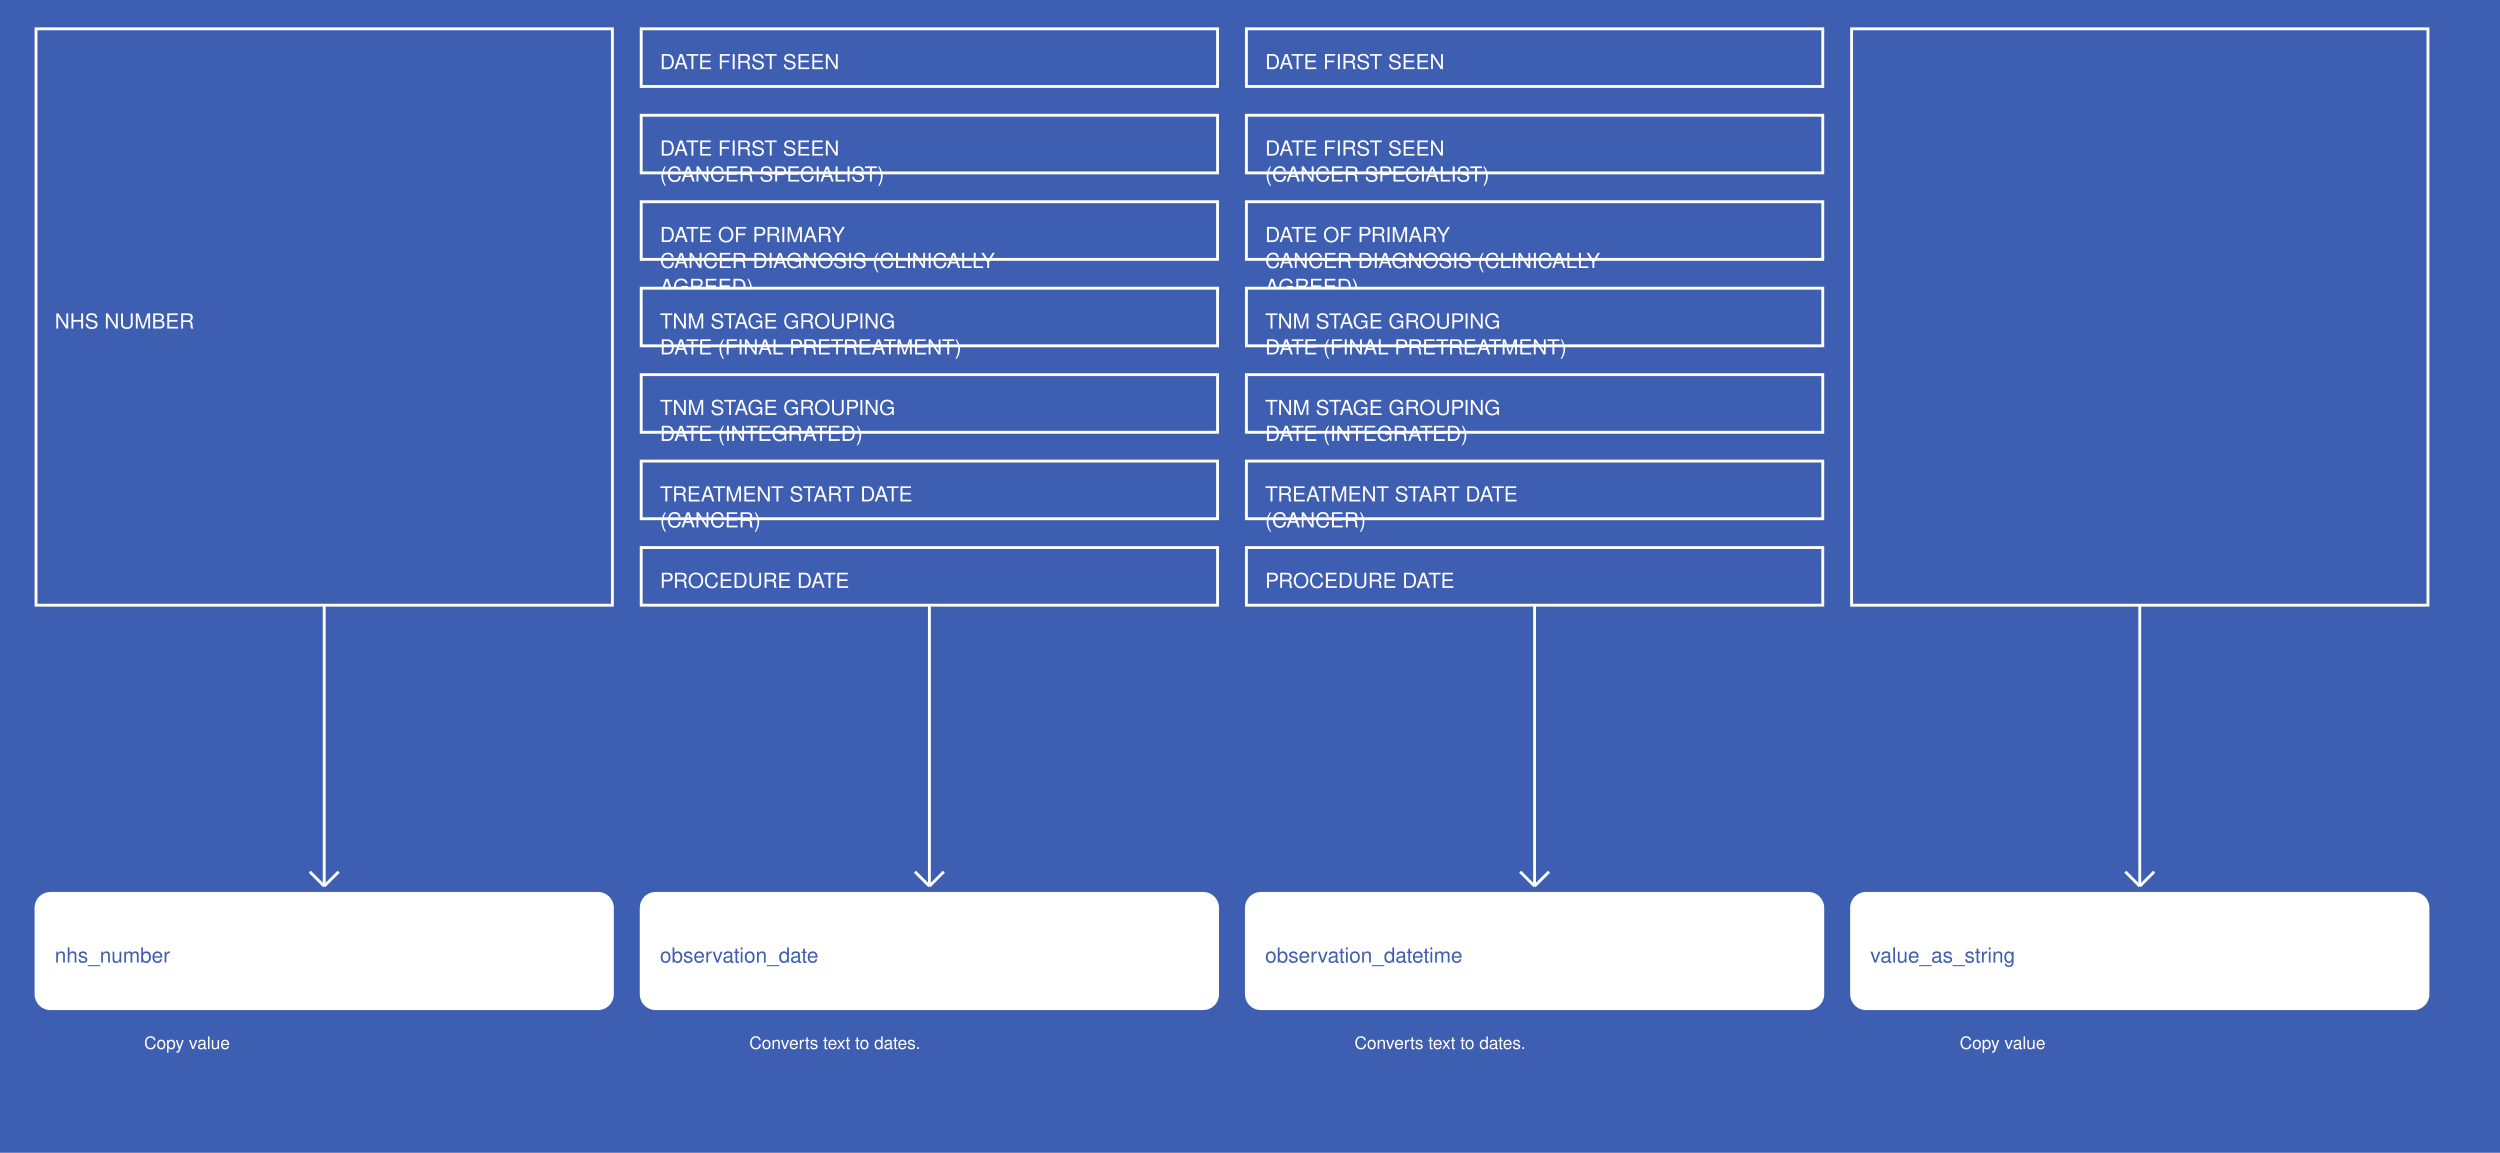
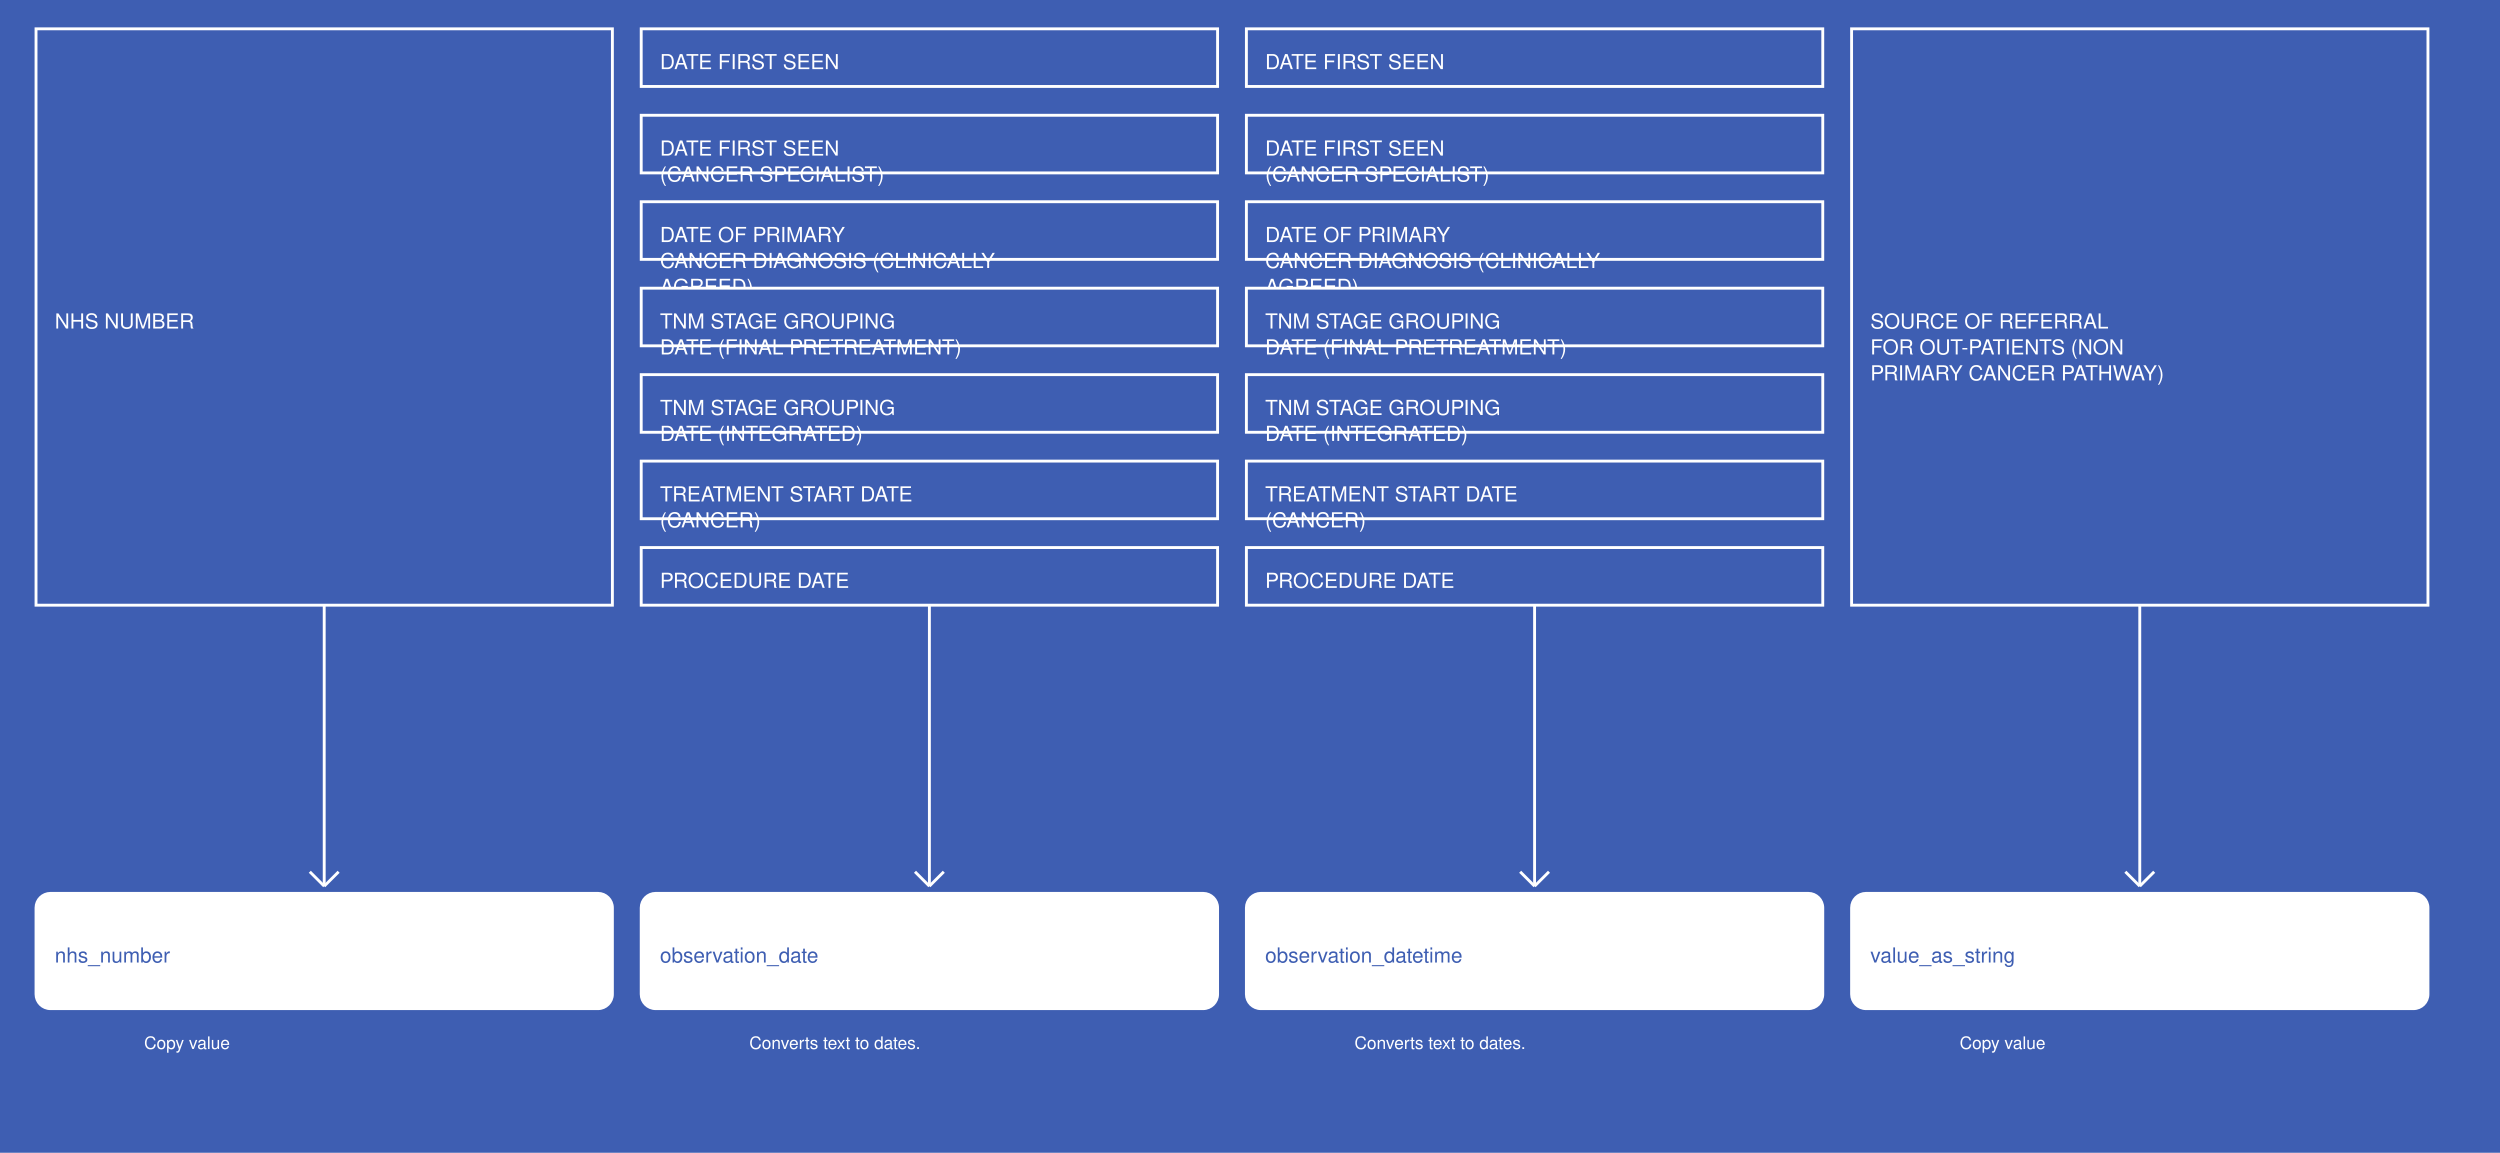
<svg xmlns="http://www.w3.org/2000/svg" width="1735" height="800">
  <rect width="100%" height="100%" fill="#3E5EB2" />
  <g>
    <rect x="25" y="20" width="400" height="400" fill="#3E5EB2" stroke="white" stroke-width="2" />
    <text x="38" y="228" fill="white" font-family="Helvetica" font-size="1.2em" text-anchor="start">NHS NUMBER</text>
  </g>
  <g>
    <line x1="225" y1="420" x2="225" y2="615" stroke="white" stroke-width="2" />
    <line x1="215" y1="605" x2="225" y2="615" stroke="white" stroke-width="2" />
    <line x1="235" y1="605" x2="225" y2="615" stroke="white" stroke-width="2" />
    <text x="100" y="728" fill="white" font-size="1em" font-family="Helvetica">Copy value</text>
  </g>
  <g>
    <rect x="25" y="620" width="400" height="80" fill="white" stroke="white" stroke-width="2" rx="10" />
    <text x="38" y="668" fill="#3E5EB2" font-family="Helvetica" font-size="1.2em" text-anchor="start">nhs_number</text>
  </g>
  <g>
    <rect x="445" y="20" width="400" height="40" fill="#3E5EB2" stroke="white" stroke-width="2" />
    <text x="458" y="48" fill="white" font-family="Helvetica" font-size="1.2em" text-anchor="start">DATE FIRST SEEN</text>
  </g>
  <g>
    <rect x="445" y="80" width="400" height="40" fill="#3E5EB2" stroke="white" stroke-width="2" />
    <text x="458" y="108" fill="white" font-family="Helvetica" font-size="1.2em" text-anchor="start">DATE FIRST SEEN</text>
    <text x="458" y="126" fill="white" font-family="Helvetica" font-size="1.2em" text-anchor="start">(CANCER SPECIALIST)</text>
  </g>
  <g>
    <rect x="445" y="140" width="400" height="40" fill="#3E5EB2" stroke="white" stroke-width="2" />
    <text x="458" y="168" fill="white" font-family="Helvetica" font-size="1.2em" text-anchor="start">DATE OF PRIMARY</text>
    <text x="458" y="186" fill="white" font-family="Helvetica" font-size="1.2em" text-anchor="start">CANCER DIAGNOSIS (CLINICALLY</text>
    <text x="458" y="204" fill="white" font-family="Helvetica" font-size="1.2em" text-anchor="start">AGREED)</text>
  </g>
  <g>
    <rect x="445" y="200" width="400" height="40" fill="#3E5EB2" stroke="white" stroke-width="2" />
    <text x="458" y="228" fill="white" font-family="Helvetica" font-size="1.2em" text-anchor="start">TNM STAGE GROUPING</text>
    <text x="458" y="246" fill="white" font-family="Helvetica" font-size="1.2em" text-anchor="start">DATE (FINAL PRETREATMENT)</text>
  </g>
  <g>
    <rect x="445" y="260" width="400" height="40" fill="#3E5EB2" stroke="white" stroke-width="2" />
    <text x="458" y="288" fill="white" font-family="Helvetica" font-size="1.2em" text-anchor="start">TNM STAGE GROUPING</text>
    <text x="458" y="306" fill="white" font-family="Helvetica" font-size="1.2em" text-anchor="start">DATE (INTEGRATED)</text>
  </g>
  <g>
    <rect x="445" y="320" width="400" height="40" fill="#3E5EB2" stroke="white" stroke-width="2" />
    <text x="458" y="348" fill="white" font-family="Helvetica" font-size="1.2em" text-anchor="start">TREATMENT START DATE</text>
    <text x="458" y="366" fill="white" font-family="Helvetica" font-size="1.2em" text-anchor="start">(CANCER)</text>
  </g>
  <g>
    <rect x="445" y="380" width="400" height="40" fill="#3E5EB2" stroke="white" stroke-width="2" />
    <text x="458" y="408" fill="white" font-family="Helvetica" font-size="1.2em" text-anchor="start">PROCEDURE DATE</text>
  </g>
  <g>
    <line x1="645" y1="420" x2="645" y2="615" stroke="white" stroke-width="2" />
    <line x1="635" y1="605" x2="645" y2="615" stroke="white" stroke-width="2" />
    <line x1="655" y1="605" x2="645" y2="615" stroke="white" stroke-width="2" />
    <text x="520" y="728" fill="white" font-size="1em" font-family="Helvetica">Converts text to dates.</text>
  </g>
  <g>
    <rect x="445" y="620" width="400" height="80" fill="white" stroke="white" stroke-width="2" rx="10" />
    <text x="458" y="668" fill="#3E5EB2" font-family="Helvetica" font-size="1.2em" text-anchor="start">observation_date</text>
  </g>
  <g>
    <rect x="865" y="20" width="400" height="40" fill="#3E5EB2" stroke="white" stroke-width="2" />
    <text x="878" y="48" fill="white" font-family="Helvetica" font-size="1.2em" text-anchor="start">DATE FIRST SEEN</text>
  </g>
  <g>
    <rect x="865" y="80" width="400" height="40" fill="#3E5EB2" stroke="white" stroke-width="2" />
    <text x="878" y="108" fill="white" font-family="Helvetica" font-size="1.2em" text-anchor="start">DATE FIRST SEEN</text>
    <text x="878" y="126" fill="white" font-family="Helvetica" font-size="1.2em" text-anchor="start">(CANCER SPECIALIST)</text>
  </g>
  <g>
    <rect x="865" y="140" width="400" height="40" fill="#3E5EB2" stroke="white" stroke-width="2" />
    <text x="878" y="168" fill="white" font-family="Helvetica" font-size="1.2em" text-anchor="start">DATE OF PRIMARY</text>
    <text x="878" y="186" fill="white" font-family="Helvetica" font-size="1.2em" text-anchor="start">CANCER DIAGNOSIS (CLINICALLY</text>
    <text x="878" y="204" fill="white" font-family="Helvetica" font-size="1.2em" text-anchor="start">AGREED)</text>
  </g>
  <g>
    <rect x="865" y="200" width="400" height="40" fill="#3E5EB2" stroke="white" stroke-width="2" />
    <text x="878" y="228" fill="white" font-family="Helvetica" font-size="1.2em" text-anchor="start">TNM STAGE GROUPING</text>
    <text x="878" y="246" fill="white" font-family="Helvetica" font-size="1.2em" text-anchor="start">DATE (FINAL PRETREATMENT)</text>
  </g>
  <g>
    <rect x="865" y="260" width="400" height="40" fill="#3E5EB2" stroke="white" stroke-width="2" />
    <text x="878" y="288" fill="white" font-family="Helvetica" font-size="1.2em" text-anchor="start">TNM STAGE GROUPING</text>
    <text x="878" y="306" fill="white" font-family="Helvetica" font-size="1.2em" text-anchor="start">DATE (INTEGRATED)</text>
  </g>
  <g>
    <rect x="865" y="320" width="400" height="40" fill="#3E5EB2" stroke="white" stroke-width="2" />
    <text x="878" y="348" fill="white" font-family="Helvetica" font-size="1.2em" text-anchor="start">TREATMENT START DATE</text>
    <text x="878" y="366" fill="white" font-family="Helvetica" font-size="1.2em" text-anchor="start">(CANCER)</text>
  </g>
  <g>
    <rect x="865" y="380" width="400" height="40" fill="#3E5EB2" stroke="white" stroke-width="2" />
    <text x="878" y="408" fill="white" font-family="Helvetica" font-size="1.2em" text-anchor="start">PROCEDURE DATE</text>
  </g>
  <g>
    <line x1="1065" y1="420" x2="1065" y2="615" stroke="white" stroke-width="2" />
    <line x1="1055" y1="605" x2="1065" y2="615" stroke="white" stroke-width="2" />
    <line x1="1075" y1="605" x2="1065" y2="615" stroke="white" stroke-width="2" />
    <text x="940" y="728" fill="white" font-size="1em" font-family="Helvetica">Converts text to dates.</text>
  </g>
  <g>
    <rect x="865" y="620" width="400" height="80" fill="white" stroke="white" stroke-width="2" rx="10" />
    <text x="878" y="668" fill="#3E5EB2" font-family="Helvetica" font-size="1.2em" text-anchor="start">observation_datetime</text>
  </g>
  <g>
    <rect x="1285" y="20" width="400" height="400" fill="#3E5EB2" stroke="white" stroke-width="2" />
-     <text x="1298" y="228" fill="white" font-family="Helvetica" font-size="1.2em" text-anchor="start" />
+     <text x="1298" y="228" fill="white" font-family="Helvetica" font-size="1.2em" text-anchor="start">SOURCE OF REFERRAL</text>
+     <text x="1298" y="246" fill="white" font-family="Helvetica" font-size="1.2em" text-anchor="start">FOR OUT-PATIENTS (NON</text>
+     <text x="1298" y="264" fill="white" font-family="Helvetica" font-size="1.2em" text-anchor="start">PRIMARY CANCER PATHWAY)</text>
  </g>
  <g>
    <line x1="1485" y1="420" x2="1485" y2="615" stroke="white" stroke-width="2" />
    <line x1="1475" y1="605" x2="1485" y2="615" stroke="white" stroke-width="2" />
    <line x1="1495" y1="605" x2="1485" y2="615" stroke="white" stroke-width="2" />
    <text x="1360" y="728" fill="white" font-size="1em" font-family="Helvetica">Copy value</text>
  </g>
  <g>
    <rect x="1285" y="620" width="400" height="80" fill="white" stroke="white" stroke-width="2" rx="10" />
    <text x="1298" y="668" fill="#3E5EB2" font-family="Helvetica" font-size="1.2em" text-anchor="start">value_as_string</text>
  </g>
</svg>
